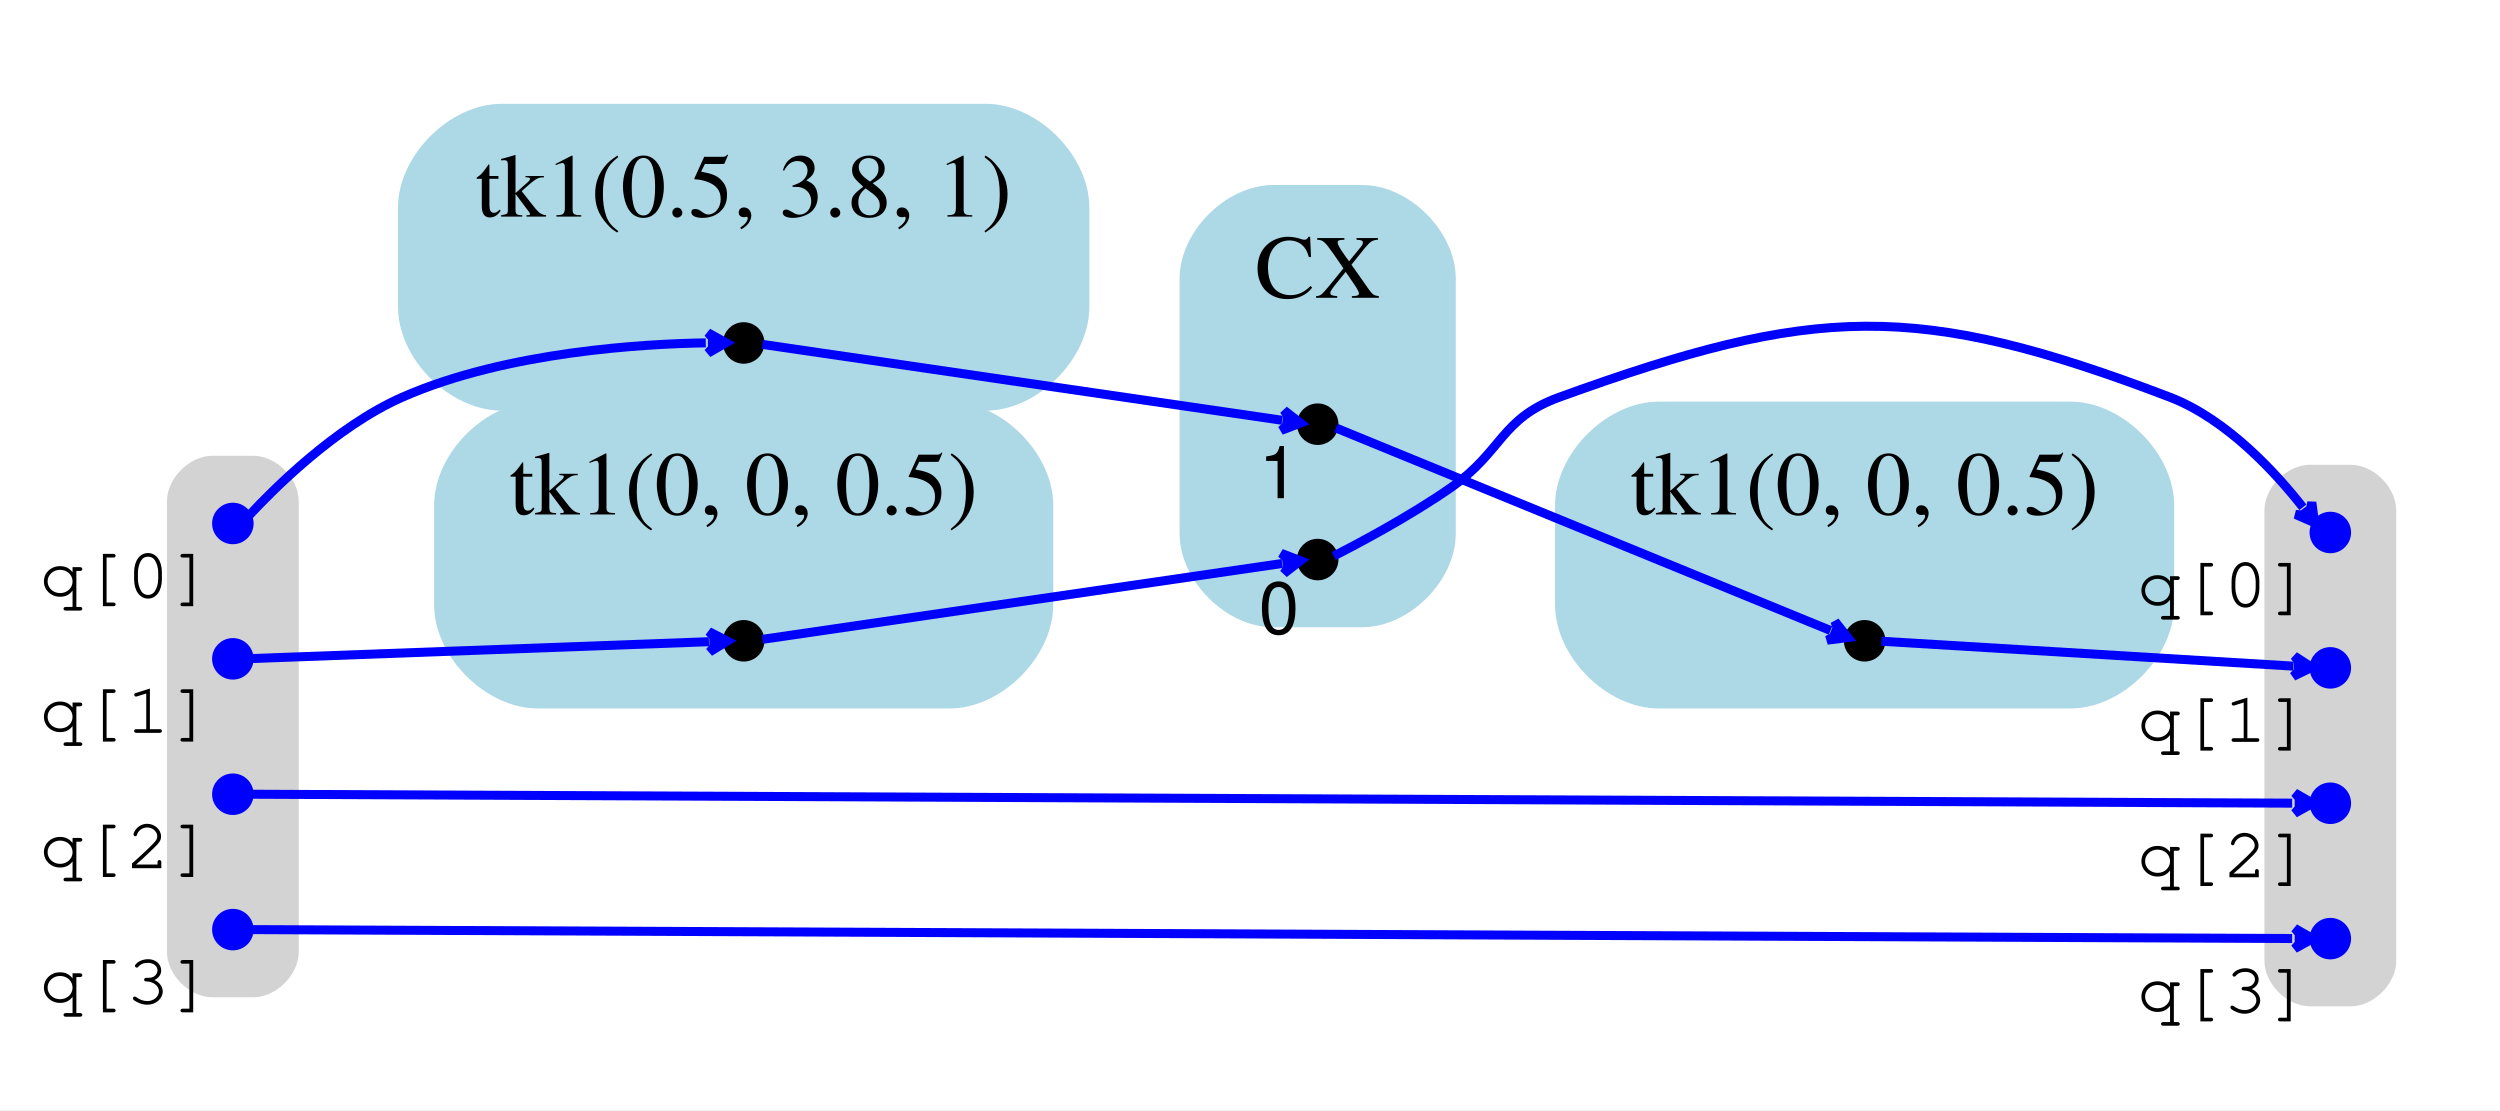
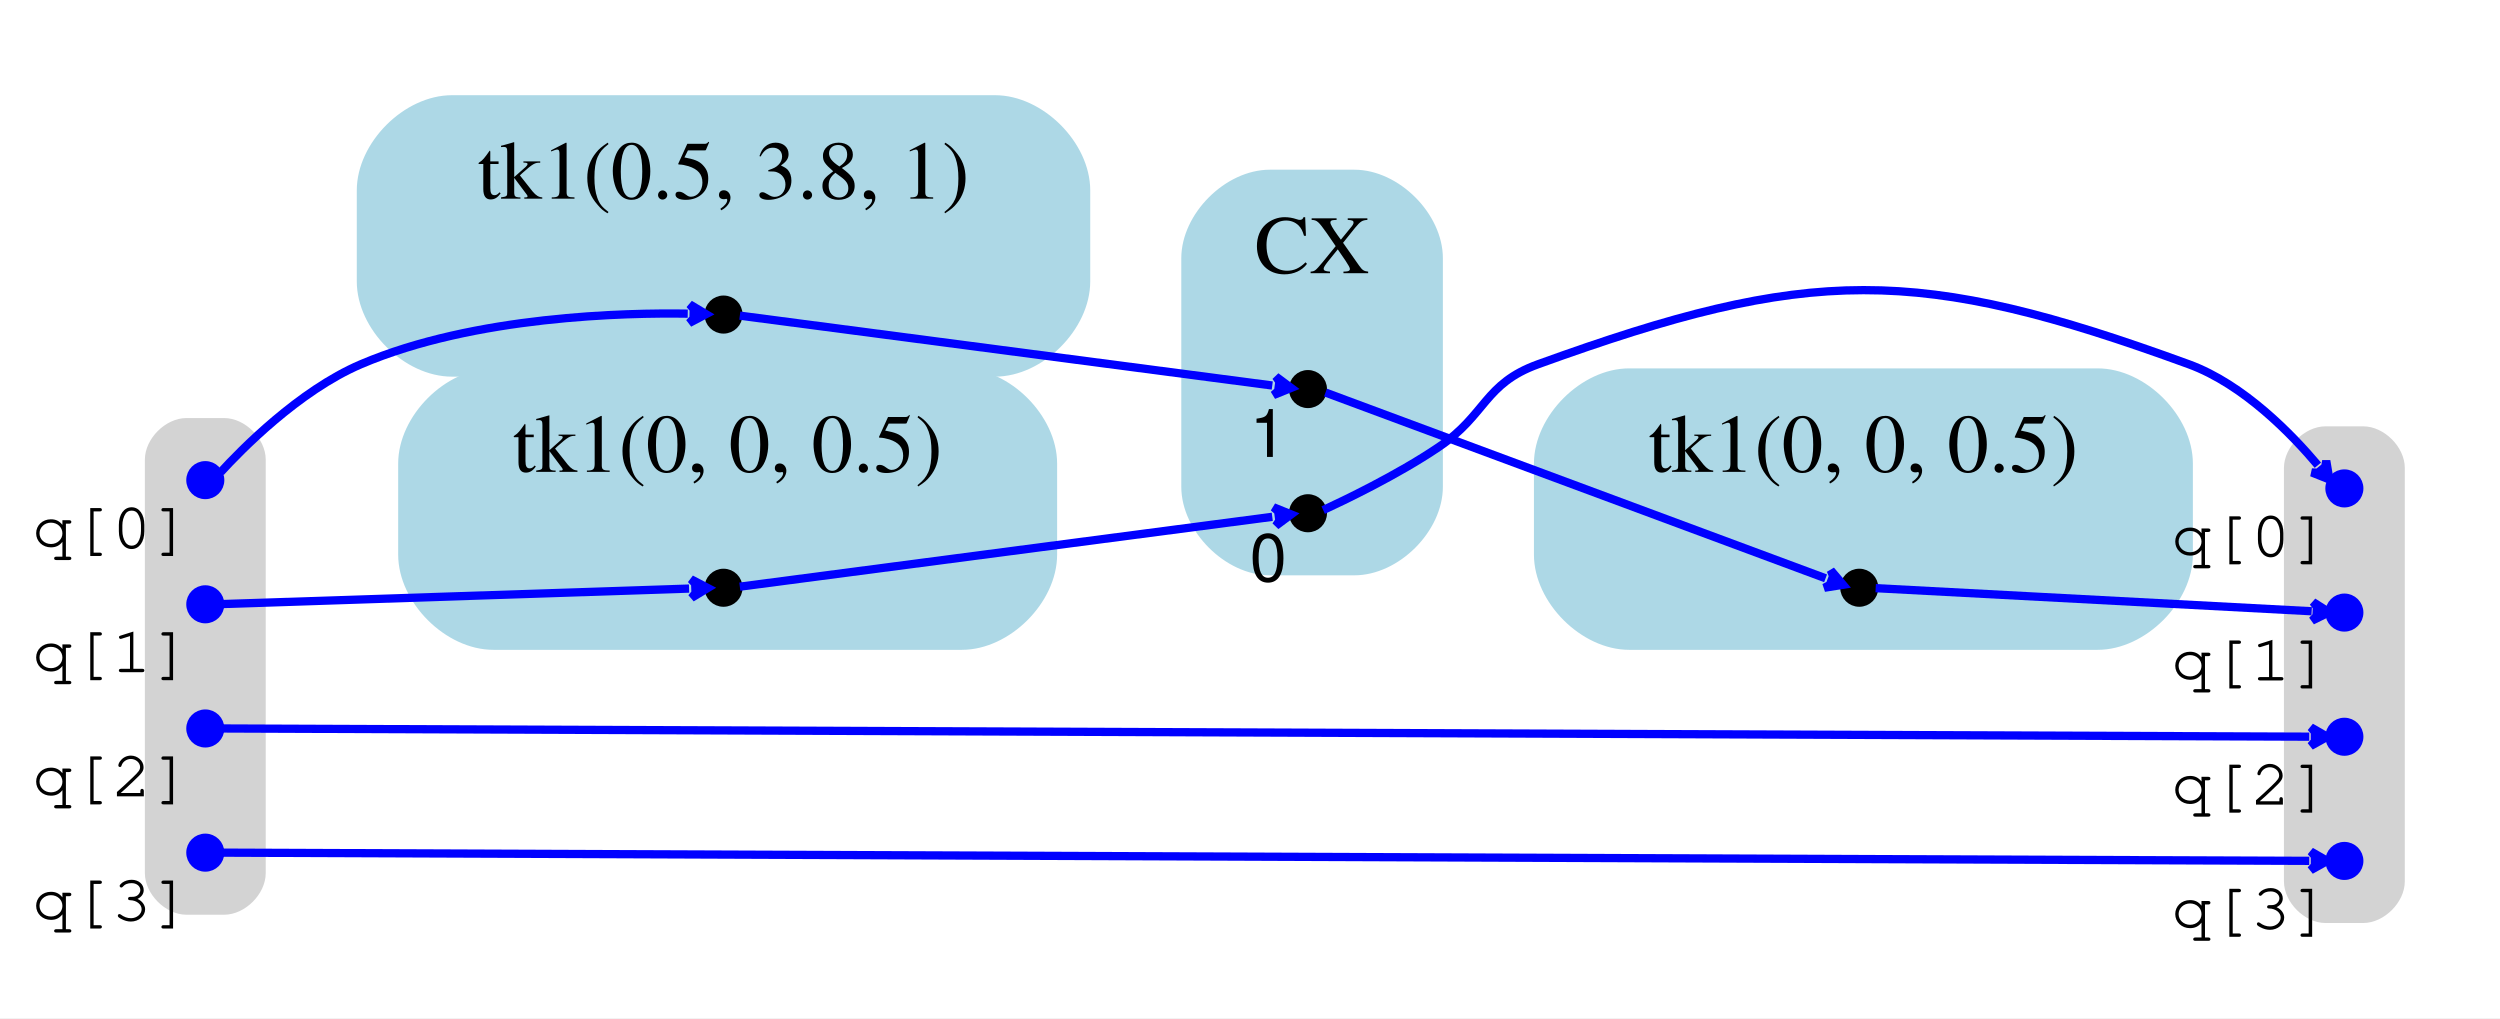
- <svg xmlns="http://www.w3.org/2000/svg" width="277pt" height="123pt" viewBox="0.00 0.00 277.00 123.00">
+ <svg xmlns="http://www.w3.org/2000/svg" width="302pt" height="123pt" viewBox="0.00 0.00 302.00 123.00">
  <g id="graph0" class="graph" transform="scale(1 1) rotate(0) translate(4 119)">
-     <polygon fill="white" stroke="transparent" points="-4,4 -4,-119 273,-119 273,4 -4,4" />
+     <polygon fill="white" stroke="transparent" points="-4,4 -4,-119 298,-119 298,4 -4,4" />
    <g id="clust1" class="cluster">
-       <path fill="lightgrey" stroke="lightgrey" d="M19.53,-9C19.53,-9 24.07,-9 24.07,-9 26.33,-9 28.6,-11.27 28.6,-13.53 28.6,-13.53 28.6,-63.47 28.6,-63.47 28.6,-65.73 26.33,-68 24.07,-68 24.07,-68 19.53,-68 19.53,-68 17.27,-68 15,-65.73 15,-63.47 15,-63.47 15,-13.53 15,-13.53 15,-11.27 17.27,-9 19.53,-9" />
+       <path fill="lightgrey" stroke="lightgrey" d="M18.53,-9C18.53,-9 23.07,-9 23.07,-9 25.33,-9 27.6,-11.27 27.6,-13.53 27.6,-13.53 27.6,-63.47 27.6,-63.47 27.6,-65.73 25.33,-68 23.07,-68 23.07,-68 18.53,-68 18.53,-68 16.27,-68 14,-65.73 14,-63.47 14,-63.47 14,-13.53 14,-13.53 14,-11.27 16.27,-9 18.53,-9" />
    </g>
    <g id="clust3" class="cluster">
-       <path fill="lightgrey" stroke="lightgrey" d="M251.93,-8C251.93,-8 256.47,-8 256.47,-8 258.73,-8 261,-10.27 261,-12.53 261,-12.53 261,-62.47 261,-62.47 261,-64.73 258.73,-67 256.47,-67 256.47,-67 251.93,-67 251.93,-67 249.67,-67 247.4,-64.73 247.4,-62.47 247.4,-62.47 247.4,-12.53 247.4,-12.53 247.4,-10.27 249.67,-8 251.93,-8" />
+       <path fill="lightgrey" stroke="lightgrey" d="M276.93,-8C276.93,-8 281.47,-8 281.47,-8 283.73,-8 286,-10.27 286,-12.53 286,-12.53 286,-62.47 286,-62.47 286,-64.73 283.73,-67 281.47,-67 281.47,-67 276.93,-67 276.93,-67 274.67,-67 272.4,-64.73 272.4,-62.47 272.4,-62.47 272.4,-12.53 272.4,-12.53 272.4,-10.27 274.67,-8 276.93,-8" />
    </g>
    <g id="clust5" class="cluster">
-       <path fill="lightblue" stroke="lightblue" d="M137.07,-50C137.07,-50 146.93,-50 146.93,-50 151.87,-50 156.8,-54.93 156.8,-59.87 156.8,-59.87 156.8,-88.13 156.8,-88.13 156.8,-93.07 151.87,-98 146.93,-98 146.93,-98 137.07,-98 137.07,-98 132.13,-98 127.2,-93.07 127.2,-88.13 127.2,-88.13 127.2,-59.87 127.2,-59.87 127.2,-54.93 132.13,-50 137.07,-50" />
-       <text text-anchor="middle" x="142" y="-86" font-family="Times,serif" font-size="10.00">CX</text>
+       <path fill="lightblue" stroke="lightblue" d="M149.4,-50C149.4,-50 159.6,-50 159.6,-50 164.7,-50 169.8,-55.1 169.8,-60.2 169.8,-60.2 169.8,-87.8 169.8,-87.8 169.8,-92.9 164.7,-98 159.6,-98 159.6,-98 149.4,-98 149.4,-98 144.3,-98 139.2,-92.9 139.2,-87.8 139.2,-87.8 139.2,-60.2 139.2,-60.2 139.2,-55.1 144.3,-50 149.4,-50" />
+       <text text-anchor="middle" x="154.5" y="-86" font-family="Times,serif" font-size="10.00">CX</text>
    </g>
    <g id="clust6" class="cluster">
-       <path fill="lightblue" stroke="lightblue" d="M51.6,-74C51.6,-74 105.2,-74 105.2,-74 110.7,-74 116.2,-79.5 116.2,-85 116.2,-85 116.2,-96 116.2,-96 116.2,-101.5 110.7,-107 105.2,-107 105.2,-107 51.6,-107 51.6,-107 46.1,-107 40.6,-101.5 40.6,-96 40.6,-96 40.6,-85 40.6,-85 40.6,-79.5 46.1,-74 51.6,-74" />
-       <text text-anchor="middle" x="78.4" y="-95" font-family="Times,serif" font-size="10.00">tk1(0.5, 3.8, 1)</text>
+       <path fill="lightblue" stroke="lightblue" d="M50.6,-74C50.6,-74 116.2,-74 116.2,-74 121.7,-74 127.2,-79.5 127.2,-85 127.2,-85 127.2,-96 127.2,-96 127.2,-101.5 121.7,-107 116.2,-107 116.2,-107 50.6,-107 50.6,-107 45.1,-107 39.6,-101.5 39.6,-96 39.6,-96 39.6,-85 39.6,-85 39.6,-79.5 45.1,-74 50.6,-74" />
+       <text text-anchor="middle" x="83.4" y="-95" font-family="Times,serif" font-size="10.00">tk1(0.5, 3.8, 1)</text>
    </g>
    <g id="clust7" class="cluster">
-       <path fill="lightblue" stroke="lightblue" d="M55.6,-41C55.6,-41 101.2,-41 101.2,-41 106.7,-41 112.2,-46.5 112.2,-52 112.2,-52 112.2,-63 112.2,-63 112.2,-68.5 106.7,-74 101.2,-74 101.2,-74 55.6,-74 55.6,-74 50.1,-74 44.6,-68.5 44.6,-63 44.6,-63 44.6,-52 44.6,-52 44.6,-46.5 50.1,-41 55.6,-41" />
-       <text text-anchor="middle" x="78.4" y="-62" font-family="Times,serif" font-size="10.00">tk1(0, 0, 0.5)</text>
+       <path fill="lightblue" stroke="lightblue" d="M55.6,-41C55.6,-41 112.2,-41 112.2,-41 117.7,-41 123.2,-46.5 123.2,-52 123.2,-52 123.2,-63 123.2,-63 123.2,-68.5 117.7,-74 112.2,-74 112.2,-74 55.6,-74 55.6,-74 50.1,-74 44.6,-68.5 44.6,-63 44.6,-63 44.6,-52 44.6,-52 44.6,-46.5 50.1,-41 55.6,-41" />
+       <text text-anchor="middle" x="83.9" y="-62" font-family="Times,serif" font-size="10.00">tk1(0, 0, 0.5)</text>
    </g>
    <g id="clust8" class="cluster">
-       <path fill="lightblue" stroke="lightblue" d="M179.8,-41C179.8,-41 225.4,-41 225.4,-41 230.9,-41 236.4,-46.5 236.4,-52 236.4,-52 236.4,-63 236.4,-63 236.4,-68.5 230.9,-74 225.4,-74 225.4,-74 179.8,-74 179.8,-74 174.3,-74 168.8,-68.5 168.8,-63 168.8,-63 168.8,-52 168.8,-52 168.8,-46.5 174.3,-41 179.8,-41" />
-       <text text-anchor="middle" x="202.6" y="-62" font-family="Times,serif" font-size="10.00">tk1(0, 0, 0.5)</text>
+       <path fill="lightblue" stroke="lightblue" d="M192.8,-41C192.8,-41 249.4,-41 249.4,-41 254.9,-41 260.4,-46.5 260.4,-52 260.4,-52 260.4,-63 260.4,-63 260.4,-68.5 254.9,-74 249.4,-74 249.4,-74 192.8,-74 192.8,-74 187.3,-74 181.8,-68.5 181.8,-63 181.8,-63 181.8,-52 181.8,-52 181.8,-46.5 187.3,-41 192.8,-41" />
+       <text text-anchor="middle" x="221.1" y="-62" font-family="Times,serif" font-size="10.00">tk1(0, 0, 0.5)</text>
    </g>
    <g id="node1" class="node">
-       <ellipse fill="blue" stroke="blue" cx="21.8" cy="-61" rx="1.8" ry="1.8" />
-       <text text-anchor="middle" x="10" y="-52.8" font-family="Courier,monospace" font-size="8.00">q[0]</text>
+       <ellipse fill="blue" stroke="blue" cx="20.8" cy="-61" rx="1.8" ry="1.8" />
+       <text text-anchor="middle" x="9.5" y="-52.8" font-family="Courier,monospace" font-size="8.00">q[0]</text>
    </g>
    <g id="node11" class="node">
-       <ellipse fill="black" stroke="black" cx="78.4" cy="-81" rx="1.8" ry="1.8" />
+       <ellipse fill="black" stroke="black" cx="83.4" cy="-81" rx="1.8" ry="1.8" />
    </g>
    <g id="edge1" class="edge">
-       <path fill="none" stroke="blue" d="M23.65,-61.94C26.04,-64.52 33.11,-71.71 40.6,-75 52.22,-80.1 67.62,-80.91 74.2,-81.01" />
-       <polygon fill="blue" stroke="blue" points="76.44,-81.02 74.44,-82.13 75.44,-81.01 74.44,-81.01 74.44,-81.01 74.44,-81.01 75.44,-81.01 74.45,-79.88 76.44,-81.02 76.44,-81.02" />
+       <path fill="none" stroke="blue" d="M22.65,-61.95C25.03,-64.56 32.08,-71.79 39.6,-75 53.37,-80.87 71.67,-81.23 79.08,-81.11" />
+       <polygon fill="blue" stroke="blue" points="81.29,-81.05 79.32,-82.23 80.29,-81.08 79.29,-81.1 79.29,-81.1 79.29,-81.1 80.29,-81.08 79.26,-79.98 81.29,-81.05 81.29,-81.05" />
    </g>
    <g id="node2" class="node">
-       <ellipse fill="blue" stroke="blue" cx="21.8" cy="-46" rx="1.8" ry="1.8" />
-       <text text-anchor="middle" x="10" y="-37.8" font-family="Courier,monospace" font-size="8.00">q[1]</text>
+       <ellipse fill="blue" stroke="blue" cx="20.8" cy="-46" rx="1.8" ry="1.8" />
+       <text text-anchor="middle" x="9.5" y="-37.8" font-family="Courier,monospace" font-size="8.00">q[1]</text>
    </g>
    <g id="node12" class="node">
-       <ellipse fill="black" stroke="black" cx="78.4" cy="-48" rx="1.8" ry="1.8" />
+       <ellipse fill="black" stroke="black" cx="83.4" cy="-48" rx="1.8" ry="1.8" />
    </g>
    <g id="edge2" class="edge">
-       <path fill="none" stroke="blue" d="M23.75,-46.03C29.91,-46.26 64.35,-47.52 74.55,-47.9" />
-       <polygon fill="blue" stroke="blue" points="76.59,-47.97 74.55,-49.02 75.59,-47.93 74.59,-47.9 74.59,-47.9 74.59,-47.9 75.59,-47.93 74.63,-46.77 76.59,-47.97 76.59,-47.97" />
+       <path fill="none" stroke="blue" d="M22.85,-46.03C29.69,-46.26 67.91,-47.52 79.24,-47.9" />
+       <polygon fill="blue" stroke="blue" points="81.5,-47.97 79.47,-49.03 80.5,-47.94 79.5,-47.9 79.5,-47.9 79.5,-47.9 80.5,-47.94 79.54,-46.78 81.5,-47.97 81.5,-47.97" />
    </g>
    <g id="node3" class="node">
-       <ellipse fill="blue" stroke="blue" cx="21.8" cy="-31" rx="1.8" ry="1.8" />
-       <text text-anchor="middle" x="10" y="-22.8" font-family="Courier,monospace" font-size="8.00">q[2]</text>
+       <ellipse fill="blue" stroke="blue" cx="20.8" cy="-31" rx="1.8" ry="1.8" />
+       <text text-anchor="middle" x="9.5" y="-22.8" font-family="Courier,monospace" font-size="8.00">q[2]</text>
    </g>
    <g id="node7" class="node">
-       <ellipse fill="blue" stroke="blue" cx="254.2" cy="-30" rx="1.8" ry="1.8" />
-       <text text-anchor="middle" x="242.4" y="-21.8" font-family="Courier,monospace" font-size="8.00">q[2]</text>
+       <ellipse fill="blue" stroke="blue" cx="279.2" cy="-30" rx="1.8" ry="1.8" />
+       <text text-anchor="middle" x="267.9" y="-21.8" font-family="Courier,monospace" font-size="8.00">q[2]</text>
    </g>
    <g id="edge3" class="edge">
-       <path fill="none" stroke="blue" d="M23.83,-31C39.24,-30.93 223.24,-30.13 249.97,-30.01" />
-       <polygon fill="blue" stroke="blue" points="252.25,-30 250.26,-31.14 251.25,-30.01 250.25,-30.01 250.25,-30.01 250.25,-30.01 251.25,-30.01 250.25,-28.89 252.25,-30 252.25,-30" />
+       <path fill="none" stroke="blue" d="M22.94,-31C40.16,-30.93 246.53,-30.12 274.96,-30.01" />
+       <polygon fill="blue" stroke="blue" points="277.14,-30 275.15,-31.14 276.14,-30.01 275.14,-30.01 275.14,-30.01 275.14,-30.01 276.14,-30.01 275.14,-28.89 277.14,-30 277.14,-30" />
    </g>
    <g id="node4" class="node">
-       <ellipse fill="blue" stroke="blue" cx="21.8" cy="-16" rx="1.8" ry="1.8" />
-       <text text-anchor="middle" x="10" y="-7.8" font-family="Courier,monospace" font-size="8.00">q[3]</text>
+       <ellipse fill="blue" stroke="blue" cx="20.8" cy="-16" rx="1.8" ry="1.8" />
+       <text text-anchor="middle" x="9.5" y="-7.8" font-family="Courier,monospace" font-size="8.00">q[3]</text>
    </g>
    <g id="node8" class="node">
-       <ellipse fill="blue" stroke="blue" cx="254.2" cy="-15" rx="1.8" ry="1.8" />
-       <text text-anchor="middle" x="242.4" y="-6.8" font-family="Courier,monospace" font-size="8.00">q[3]</text>
+       <ellipse fill="blue" stroke="blue" cx="279.2" cy="-15" rx="1.8" ry="1.8" />
+       <text text-anchor="middle" x="267.9" y="-6.8" font-family="Courier,monospace" font-size="8.00">q[3]</text>
    </g>
    <g id="edge4" class="edge">
-       <path fill="none" stroke="blue" d="M23.83,-16C39.24,-15.93 223.24,-15.13 249.97,-15.01" />
-       <polygon fill="blue" stroke="blue" points="252.25,-15 250.26,-16.14 251.25,-15.01 250.25,-15.01 250.25,-15.01 250.25,-15.01 251.25,-15.01 250.25,-13.89 252.25,-15 252.25,-15" />
+       <path fill="none" stroke="blue" d="M22.94,-16C40.16,-15.93 246.53,-15.12 274.96,-15.01" />
+       <polygon fill="blue" stroke="blue" points="277.14,-15 275.15,-16.14 276.14,-15.01 275.14,-15.01 275.14,-15.01 275.14,-15.01 276.14,-15.01 275.14,-13.89 277.14,-15 277.14,-15" />
    </g>
    <g id="node5" class="node">
-       <ellipse fill="blue" stroke="blue" cx="254.2" cy="-60" rx="1.8" ry="1.8" />
-       <text text-anchor="middle" x="242.4" y="-51.8" font-family="Courier,monospace" font-size="8.00">q[0]</text>
+       <ellipse fill="blue" stroke="blue" cx="279.2" cy="-60" rx="1.8" ry="1.8" />
+       <text text-anchor="middle" x="267.9" y="-51.8" font-family="Courier,monospace" font-size="8.00">q[0]</text>
    </g>
    <g id="node6" class="node">
-       <ellipse fill="blue" stroke="blue" cx="254.2" cy="-45" rx="1.8" ry="1.8" />
-       <text text-anchor="middle" x="242.4" y="-36.8" font-family="Courier,monospace" font-size="8.00">q[1]</text>
+       <ellipse fill="blue" stroke="blue" cx="279.2" cy="-45" rx="1.8" ry="1.8" />
+       <text text-anchor="middle" x="267.9" y="-36.8" font-family="Courier,monospace" font-size="8.00">q[1]</text>
    </g>
    <g id="node9" class="node">
-       <ellipse fill="black" stroke="black" cx="142" cy="-57" rx="1.8" ry="1.8" />
-       <text text-anchor="middle" x="137.7" y="-48.8" font-family="Helvetica,sans-Serif" font-size="8.00">0</text>
+       <ellipse fill="black" stroke="black" cx="154" cy="-57" rx="1.8" ry="1.8" />
+       <text text-anchor="middle" x="149.2" y="-48.8" font-family="Helvetica,sans-Serif" font-size="8.00">0</text>
    </g>
    <g id="edge5" class="edge">
-       <path fill="none" stroke="blue" d="M143.78,-57.39C145.92,-58.48 152.08,-61.7 156.8,-65 162.49,-68.98 162.27,-72.64 168.8,-75 197.05,-85.23 208.33,-85.71 236.4,-75 242.81,-72.55 248.33,-66.41 251.16,-62.79" />
-       <polygon fill="blue" stroke="blue" points="252.45,-61.08 252.15,-63.35 251.85,-61.88 251.25,-62.68 251.25,-62.68 251.25,-62.68 251.85,-61.88 250.35,-62 252.45,-61.08 252.45,-61.08" />
+       <path fill="none" stroke="blue" d="M155.84,-57.38C158.14,-58.44 164.77,-61.59 169.8,-65 175.55,-68.89 175.27,-72.64 181.8,-75 214.65,-86.89 227.59,-86.98 260.4,-75 267.06,-72.57 272.96,-66.42 276,-62.8" />
+       <polygon fill="blue" stroke="blue" points="277.39,-61.08 277.01,-63.34 276.76,-61.86 276.13,-62.64 276.13,-62.64 276.13,-62.64 276.76,-61.86 275.26,-61.93 277.39,-61.08 277.39,-61.08" />
    </g>
    <g id="node10" class="node">
-       <ellipse fill="black" stroke="black" cx="142" cy="-72" rx="1.8" ry="1.8" />
-       <text text-anchor="middle" x="137.7" y="-63.8" font-family="Helvetica,sans-Serif" font-size="8.00">1</text>
+       <ellipse fill="black" stroke="black" cx="154" cy="-72" rx="1.8" ry="1.8" />
+       <text text-anchor="middle" x="149.2" y="-63.8" font-family="Helvetica,sans-Serif" font-size="8.00">1</text>
    </g>
    <g id="node13" class="node">
-       <ellipse fill="black" stroke="black" cx="202.6" cy="-48" rx="1.8" ry="1.8" />
+       <ellipse fill="black" stroke="black" cx="220.6" cy="-48" rx="1.8" ry="1.8" />
    </g>
    <g id="edge6" class="edge">
-       <path fill="none" stroke="blue" d="M144.02,-71.58C150.69,-68.85 188.22,-53.48 198.82,-49.14" />
-       <polygon fill="blue" stroke="blue" points="200.73,-48.36 199.31,-50.15 199.81,-48.73 198.88,-49.11 198.88,-49.11 198.88,-49.11 199.81,-48.73 198.45,-48.07 200.73,-48.36 200.73,-48.36" />
+       <path fill="none" stroke="blue" d="M156.12,-71.58C163.47,-68.85 204.85,-53.48 216.53,-49.14" />
+       <polygon fill="blue" stroke="blue" points="218.64,-48.36 217.16,-50.11 217.71,-48.7 216.77,-49.05 216.77,-49.05 216.77,-49.05 217.71,-48.7 216.38,-48 218.64,-48.36 218.64,-48.36" />
    </g>
    <g id="edge7" class="edge">
-       <path fill="none" stroke="blue" d="M80.47,-80.84C87.48,-79.82 126.94,-74.05 138.07,-72.43" />
-       <polygon fill="blue" stroke="blue" points="140.09,-72.13 138.27,-73.54 139.1,-72.28 138.11,-72.42 138.11,-72.42 138.11,-72.42 139.1,-72.28 137.95,-71.31 140.09,-72.13 140.09,-72.13" />
+       <path fill="none" stroke="blue" d="M85.37,-80.87C92.52,-79.94 137.09,-74.09 149.69,-72.43" />
+       <polygon fill="blue" stroke="blue" points="151.97,-72.14 150.13,-73.51 150.98,-72.27 149.98,-72.4 149.98,-72.4 149.98,-72.4 150.98,-72.27 149.84,-71.28 151.97,-72.14 151.97,-72.14" />
    </g>
    <g id="edge8" class="edge">
-       <path fill="none" stroke="blue" d="M80.47,-48.16C87.48,-49.18 126.94,-54.95 138.07,-56.57" />
-       <polygon fill="blue" stroke="blue" points="140.09,-56.87 137.95,-57.69 139.1,-56.72 138.11,-56.58 138.11,-56.58 138.11,-56.58 139.1,-56.72 138.27,-55.46 140.09,-56.87 140.09,-56.87" />
+       <path fill="none" stroke="blue" d="M85.37,-48.13C92.52,-49.06 137.09,-54.91 149.69,-56.57" />
+       <polygon fill="blue" stroke="blue" points="151.97,-56.86 149.84,-57.72 150.98,-56.73 149.98,-56.6 149.98,-56.6 149.98,-56.6 150.98,-56.73 150.13,-55.49 151.97,-56.86 151.97,-56.86" />
    </g>
    <g id="edge9" class="edge">
-       <path fill="none" stroke="blue" d="M204.46,-47.95C209.96,-47.62 240.29,-45.78 250.12,-45.19" />
-       <polygon fill="blue" stroke="blue" points="252.15,-45.06 250.22,-46.31 251.15,-45.12 250.16,-45.18 250.16,-45.18 250.16,-45.18 251.15,-45.12 250.09,-44.06 252.15,-45.06 252.15,-45.06" />
+       <path fill="none" stroke="blue" d="M222.58,-47.95C228.97,-47.61 264.67,-45.72 275.25,-45.16" />
+       <polygon fill="blue" stroke="blue" points="277.36,-45.04 275.42,-46.27 276.36,-45.1 275.36,-45.15 275.36,-45.15 275.36,-45.15 276.36,-45.1 275.3,-44.03 277.36,-45.04 277.36,-45.04" />
    </g>
  </g>
</svg>
